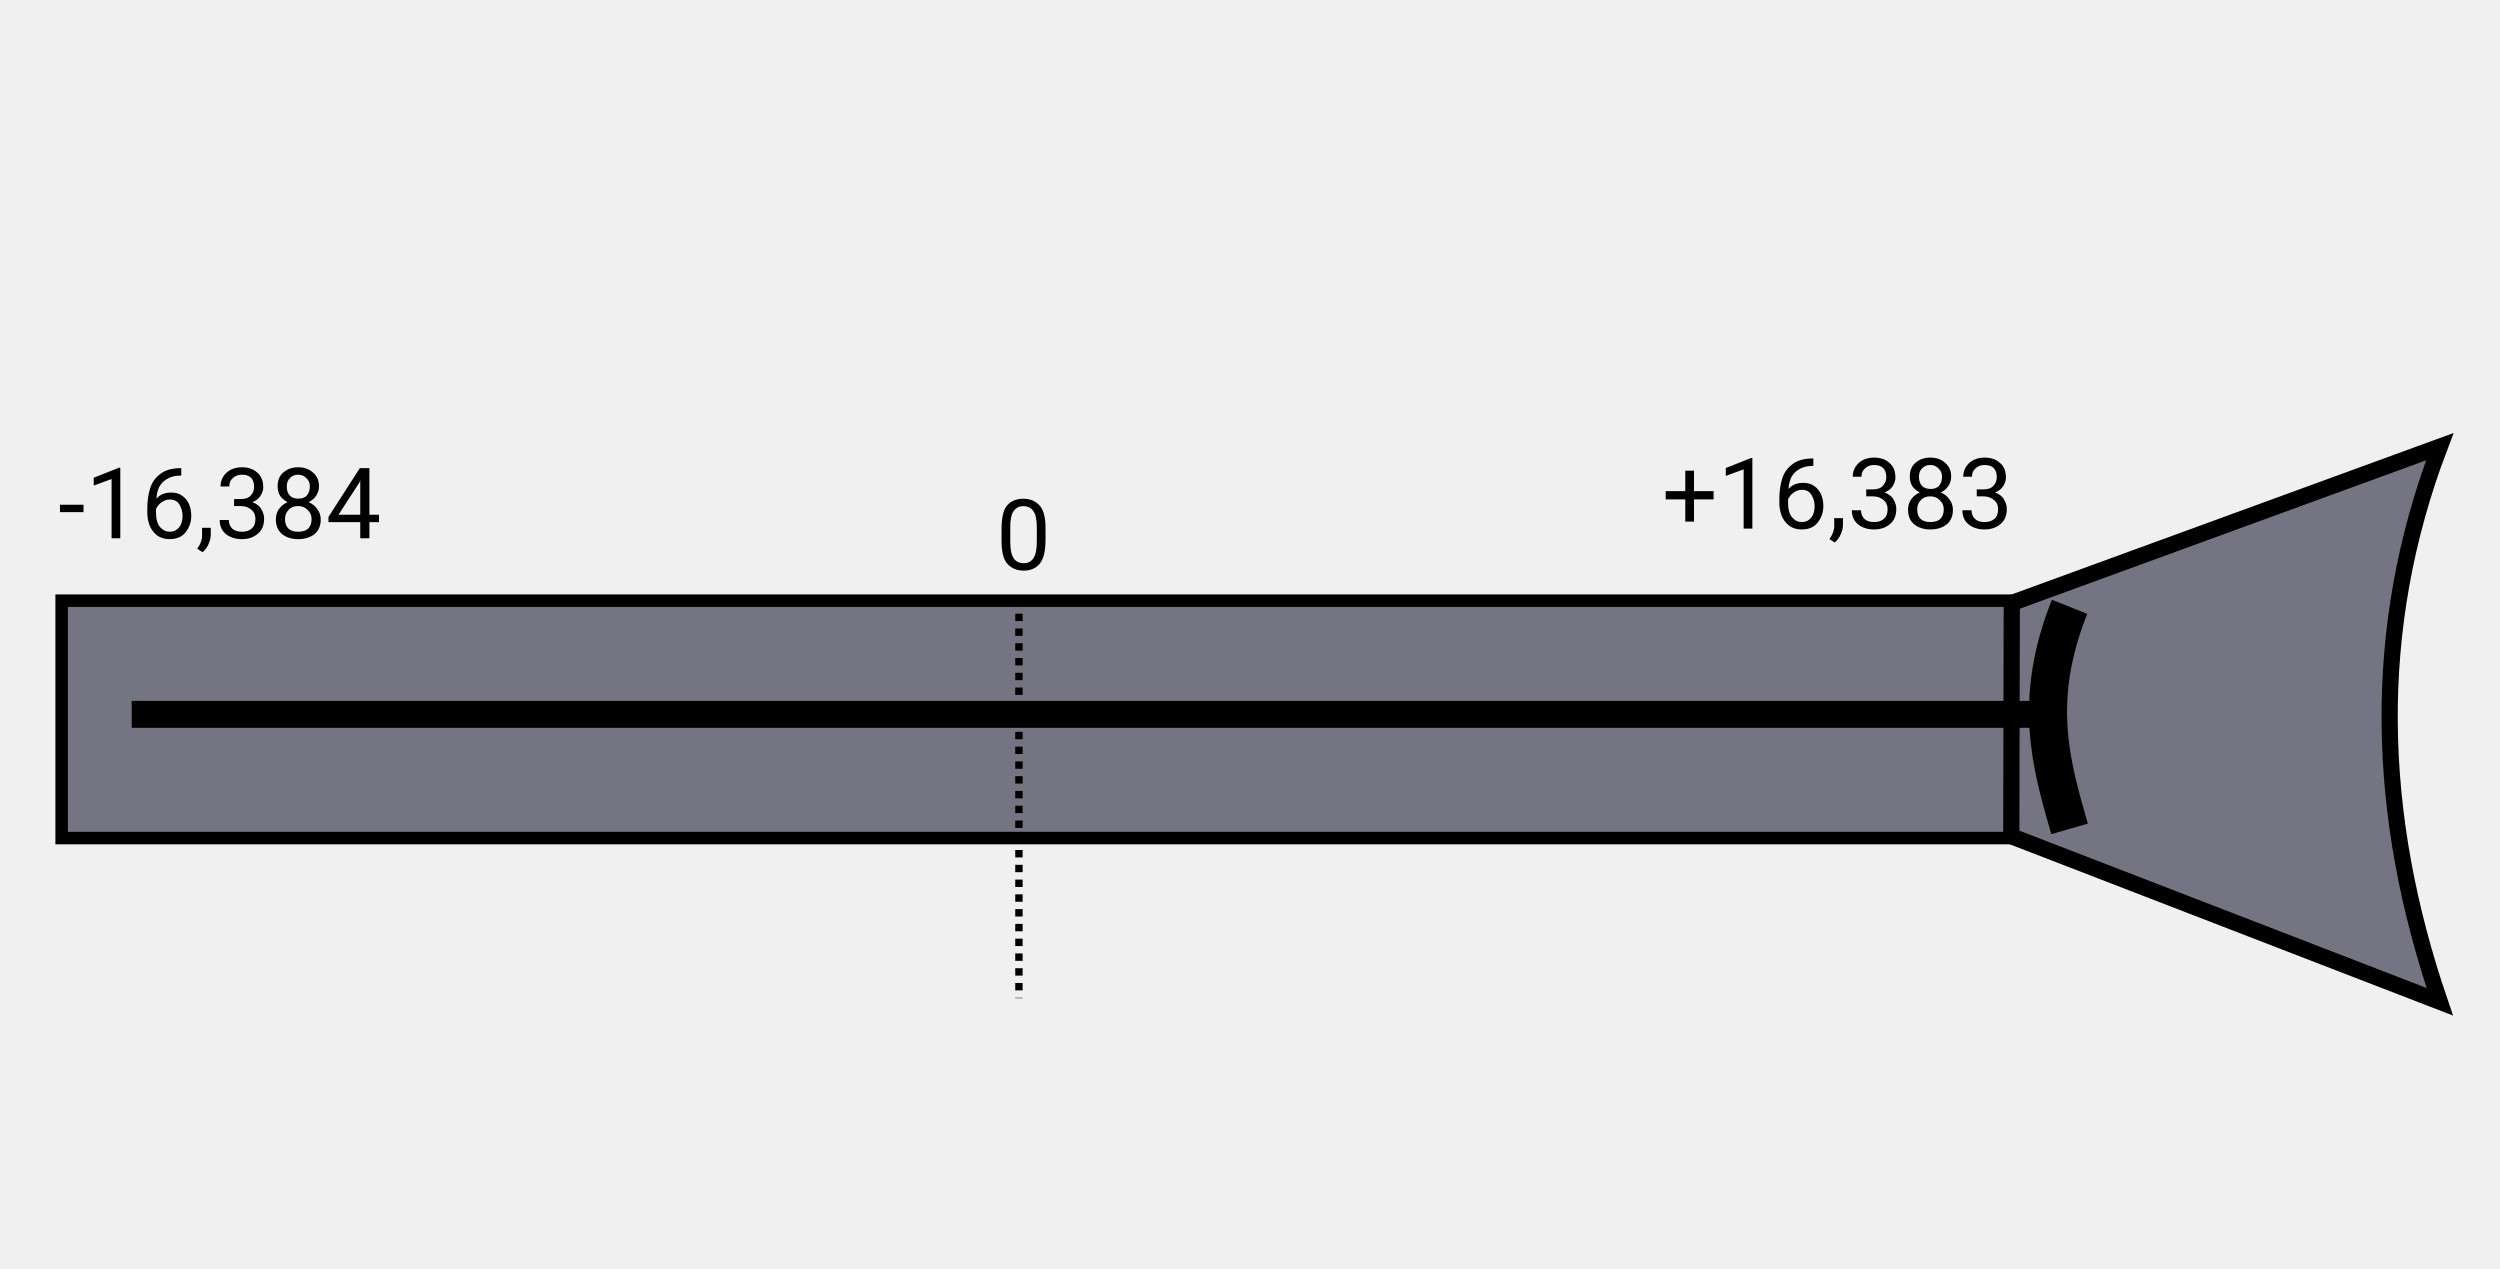
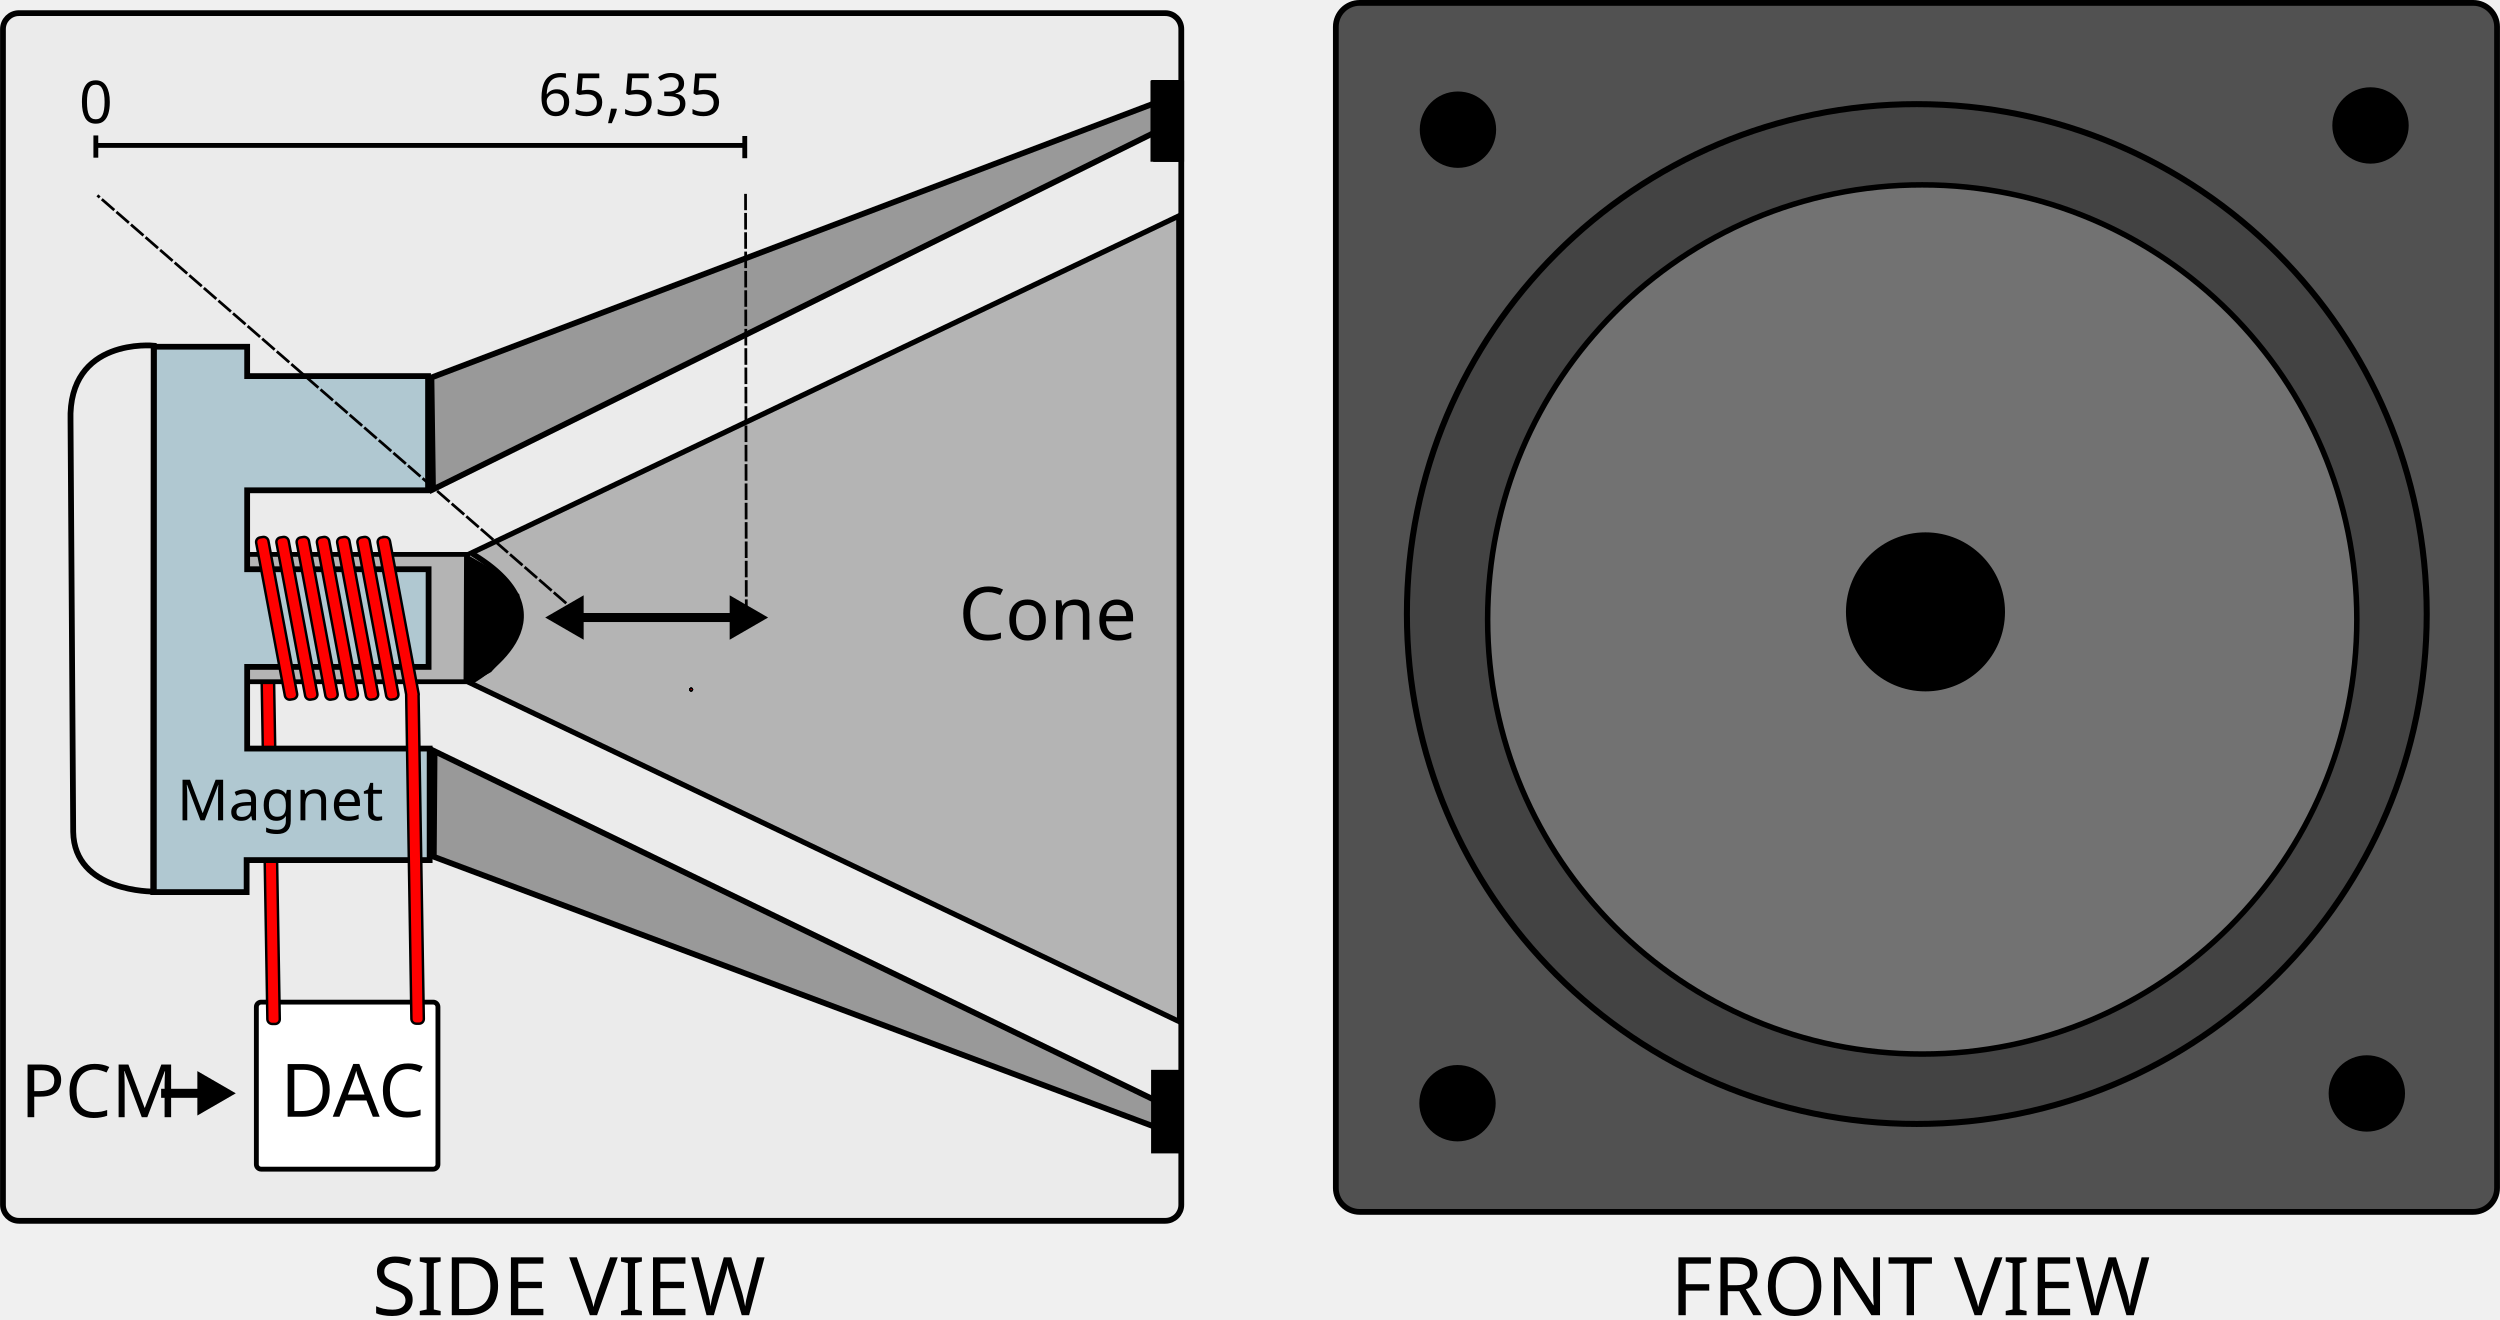
- <svg xmlns="http://www.w3.org/2000/svg" width="89.694mm" height="45.504mm" viewBox="0 0 89.694 45.504" version="1.1" id="svg20263">
+ <svg xmlns="http://www.w3.org/2000/svg" width="9.432in" height="4.978in" viewBox="0 0 239.582 126.453" version="1.1" id="svg20263">
  <defs id="defs20260">
+     <marker style="overflow:visible" id="TriangleInM" refX="0.0" refY="0.0" orient="auto">
+       <path transform="scale(-0.4)" style="fill-rule:evenodd;fill:context-stroke;stroke:context-stroke;stroke-width:1.0pt" d="M 5.77,0.0 L -2.88,5.0 L -2.88,-5.0 L 5.77,0.0 z " id="path17299" />
+     </marker>
+     <marker style="overflow:visible" id="TriangleInL" refX="0.0" refY="0.0" orient="auto">
+       <path transform="scale(-0.8)" style="fill-rule:evenodd;fill:context-stroke;stroke:context-stroke;stroke-width:1.0pt" d="M 5.77,0.0 L -2.88,5.0 L -2.88,-5.0 L 5.77,0.0 z " id="path17296" />
+     </marker>
+     <marker style="overflow:visible" id="TriangleOutM" refX="0.0" refY="0.0" orient="auto">
+       <path transform="scale(0.4)" style="fill-rule:evenodd;fill:context-stroke;stroke:context-stroke;stroke-width:1.0pt" d="M 5.77,0.0 L -2.88,5.0 L -2.88,-5.0 L 5.77,0.0 z " id="path17308" />
+     </marker>
    <clipPath id="chart0-0">
      <rect x="-6.5" y="-1.5" width="13" height="3" id="rect20597" />
    </clipPath>
+     <marker style="overflow:visible" id="TriangleInM-3" refX="0" refY="0" orient="auto">
+       <path transform="scale(-0.4)" style="fill:context-stroke;fill-rule:evenodd;stroke:context-stroke;stroke-width:1pt" d="M 5.77,0 -2.88,5 V -5 Z" id="path17299-1" />
+     </marker>
+     <marker style="overflow:visible" id="TriangleOutM-9" refX="0" refY="0" orient="auto">
+       <path transform="scale(0.4)" style="fill:context-stroke;fill-rule:evenodd;stroke:context-stroke;stroke-width:1pt" d="M 5.77,0 -2.88,5 V -5 Z" id="path17308-7" />
+     </marker>
  </defs>
-   <g id="layer1" transform="translate(-31.32489,-54.16086)">
-     <rect style="fill:#747483;fill-opacity:1;stroke:#000000;stroke-width:0.448" id="rect21286" width="70.015" height="8.518" x="33.537" y="75.711" />
-     <path id="rect22402" style="fill:#747483;stroke:#000000;stroke-width:0.581" d="m 103.503,75.796 15.356,-5.61 c -2.511,6.588 -2.284,13.231 0,19.916 l -15.374,-5.94 z" />
-     <text xml:space="preserve" style="font-style:normal;font-weight:normal;font-size:3.528px;line-height:1.25;font-family:sans-serif;fill:#000000;fill-opacity:1;stroke:none;stroke-width:0.265" x="90.945" y="73.125" id="text23568-5">
-       <tspan id="tspan23566-1" style="font-style:normal;font-variant:normal;font-weight:normal;font-stretch:normal;font-size:3.528px;font-family:Roboto;-inkscape-font-specification:Roboto;stroke-width:0.265" x="90.945" y="73.125">+16,383</tspan>
+   <g id="layer1" transform="translate(-33.56421,-54.09878)">
+     <rect style="fill:#ebebeb;fill-opacity:1;fill-rule:nonzero;stroke:#000000;stroke-width:0.554;stroke-miterlimit:4;stroke-dasharray:none;stroke-dashoffset:0;stroke-opacity:1" id="rect14111" width="112.929" height="115.741" x="33.841" y="55.358" ry="1.53" />
+     <rect style="fill:#ffffff;fill-opacity:1;fill-rule:nonzero;stroke:#000000;stroke-width:0.465;stroke-miterlimit:4;stroke-dasharray:none;stroke-dashoffset:0;stroke-opacity:1" id="rect26945" width="17.402" height="16.007" x="58.127" y="150.141" ry="0.458" />
+     <text xml:space="preserve" style="font-size:7.056px;line-height:1.25;font-family:Novarese;-inkscape-font-specification:Novarese;stroke-width:0.737" x="60.439" y="161.124" id="text5873-4-3-1">
+       <tspan id="tspan5871-4-9-8" style="font-style:normal;font-variant:normal;font-weight:normal;font-stretch:normal;font-size:7.056px;font-family:'Roboto Mono';-inkscape-font-specification:'Roboto Mono';stroke-width:0.737" x="60.439" y="161.124">DAC</tspan>
    </text>
-     <text xml:space="preserve" style="font-style:normal;font-weight:normal;font-size:3.528px;line-height:1.25;font-family:sans-serif;fill:#000000;fill-opacity:1;stroke:none;stroke-width:0.265" x="67.053" y="74.603" id="text23568-5-5">
-       <tspan id="tspan23566-1-7" style="font-style:normal;font-variant:normal;font-weight:normal;font-stretch:normal;font-size:3.528px;font-family:Roboto;-inkscape-font-specification:Roboto;stroke-width:0.265" x="67.053" y="74.603">0</tspan>
+     <text xml:space="preserve" style="font-size:7.056px;line-height:1.25;font-family:Novarese;-inkscape-font-specification:Novarese;stroke-width:0.737" x="35.51" y="161.167" id="text5873-4-3-1-1">
+       <tspan id="tspan5871-4-9-8-1" style="font-style:normal;font-variant:normal;font-weight:normal;font-stretch:normal;font-size:7.056px;font-family:'Roboto Mono';-inkscape-font-specification:'Roboto Mono';stroke-width:0.737" x="35.51" y="161.167">PCM</tspan>
    </text>
-     <text xml:space="preserve" style="font-style:normal;font-weight:normal;font-size:3.528px;line-height:1.25;font-family:sans-serif;fill:#000000;fill-opacity:1;stroke:none;stroke-width:0.265" x="33.416" y="73.474" id="text23568-8-8">
-       <tspan id="tspan23566-5-0" style="font-style:normal;font-variant:normal;font-weight:normal;font-stretch:normal;font-size:3.528px;font-family:Roboto;-inkscape-font-specification:Roboto;stroke-width:0.265" x="33.416" y="73.474">-16,384</tspan>
+     <rect style="fill:#ff0000;fill-opacity:1;fill-rule:nonzero;stroke:#000000;stroke-width:0.236;stroke-miterlimit:4;stroke-dasharray:none;stroke-dashoffset:0;stroke-opacity:1" id="rect16552-2-6" width="1.191" height="34.455" x="56.627" y="117.689" ry="0.458" transform="matrix(0.9999981,0.00196202,0.01683434,0.9998583,0,0)" />
+     <g id="g13153" transform="matrix(4.110049,0,0,2.78167,-137.1359,-94.28387)" style="fill:#b4b4b4;fill-opacity:1;stroke-width:0.164;stroke-miterlimit:4;stroke-dasharray:none;stroke-dashoffset:0">
+       <path style="fill:#b4b4b4;fill-opacity:1;stroke:#000000;stroke-width:0.164;stroke-linecap:butt;stroke-linejoin:miter;stroke-miterlimit:4;stroke-dasharray:none;stroke-dashoffset:0;stroke-opacity:1" d="m 69.039,60.769 -16.585,11.675 h -7.141 v 4.387 h 7.122 l 16.622,11.73 z" id="path9204" />
+       <path style="fill:#b4b4b4;fill-opacity:1;stroke:#000000;stroke-width:0.164;stroke-linecap:butt;stroke-linejoin:miter;stroke-miterlimit:4;stroke-dasharray:none;stroke-dashoffset:0;stroke-opacity:1" d="m 52.49,72.371 c 2.643,2.313 0,4.479 0,4.479" id="path12373" />
+     </g>
+     <rect style="fill:#515151;fill-opacity:1;stroke:#000000;stroke-width:0.554;stroke-miterlimit:4;stroke-dasharray:none;stroke-opacity:1" id="rect948" width="111.288" height="115.868" x="161.582" y="54.376" ry="2.29" />
+     <circle style="fill:#434343;fill-opacity:1;stroke:#000000;stroke-width:0.58;stroke-miterlimit:4;stroke-dasharray:none;stroke-opacity:1" id="path1338" cx="217.261" cy="112.947" r="48.869" />
+     <circle style="fill:#727272;fill-opacity:1;stroke:#000000;stroke-width:0.53;stroke-miterlimit:4;stroke-dasharray:none;stroke-opacity:1" id="circle3793" cx="217.781" cy="113.466" r="41.651" />
+     <circle style="fill:#000000;fill-opacity:1;stroke:#000000;stroke-width:0.374;stroke-miterlimit:4;stroke-dasharray:none;stroke-opacity:1" id="path1338-5" cx="218.092" cy="112.739" r="7.434" />
+     <circle style="fill:#000000;fill-opacity:1;stroke:#000000;stroke-width:0.555;stroke-miterlimit:4;stroke-dasharray:none;stroke-opacity:1" id="path1338-5-3" cx="260.743" cy="66.123" r="3.383" />
+     <circle style="fill:#000000;fill-opacity:1;stroke:#000000;stroke-width:0.555;stroke-miterlimit:4;stroke-dasharray:none;stroke-opacity:1" id="path1338-5-3-2" cx="173.284" cy="66.527" r="3.383" />
+     <circle style="fill:#000000;fill-opacity:1;stroke:#000000;stroke-width:0.555;stroke-miterlimit:4;stroke-dasharray:none;stroke-opacity:1" id="path1338-5-3-6" cx="173.242" cy="159.828" r="3.383" />
+     <circle style="fill:#000000;fill-opacity:1;stroke:#000000;stroke-width:0.555;stroke-miterlimit:4;stroke-dasharray:none;stroke-opacity:1" id="path1338-5-3-21" cx="260.39" cy="158.893" r="3.383" />
+     <text xml:space="preserve" style="font-size:7.761px;line-height:1.25;font-family:Novarese;-inkscape-font-specification:Novarese;stroke-width:0.737" x="193.666" y="180.144" id="text5873">
+       <tspan id="tspan5871" style="font-style:normal;font-variant:normal;font-weight:normal;font-stretch:normal;font-size:7.761px;font-family:'Roboto Mono';-inkscape-font-specification:'Roboto Mono';stroke-width:0.737" x="193.666" y="180.144">FRONT VIEW</tspan>
    </text>
-     <path style="fill:none;stroke:#000000;stroke-width:0.265;stroke-linecap:butt;stroke-linejoin:miter;stroke-miterlimit:4;stroke-dasharray:0.265, 0.265;stroke-dashoffset:0;stroke-opacity:1" d="m 67.882,75.648 v 14.326" id="path28028" />
-     <path style="fill:none;stroke:#000000;stroke-width:0.965;stroke-linecap:butt;stroke-linejoin:miter;stroke-miterlimit:4;stroke-dasharray:none;stroke-opacity:1" d="M 36.049,79.79 H 104.425" id="path28129" />
-     <path style="fill:none;stroke:#000000;stroke-width:1.365;stroke-linecap:butt;stroke-linejoin:miter;stroke-miterlimit:4;stroke-dasharray:none;stroke-opacity:1" d="m 105.576,75.932 c -1.34,3.357 -0.666,5.66 0,7.967" id="path28449" />
+     <text xml:space="preserve" style="font-size:7.761px;line-height:1.25;font-family:Novarese;-inkscape-font-specification:Novarese;stroke-width:0.737" x="69.213" y="180.144" id="text5873-4">
+       <tspan id="tspan5871-4" style="font-style:normal;font-variant:normal;font-weight:normal;font-stretch:normal;font-size:7.761px;font-family:'Roboto Mono';-inkscape-font-specification:'Roboto Mono';stroke-width:0.737" x="69.213" y="180.144">SIDE VIEW</tspan>
+     </text>
+     <text xml:space="preserve" style="font-size:7.056px;line-height:1.25;font-family:Novarese;-inkscape-font-specification:Novarese;stroke-width:0.737" x="125.436" y="115.41" id="text5873-4-3">
+       <tspan id="tspan5871-4-9" style="font-style:normal;font-variant:normal;font-weight:normal;font-stretch:normal;font-size:7.056px;font-family:'Roboto Mono';-inkscape-font-specification:'Roboto Mono';stroke-width:0.737" x="125.436" y="115.41">Cone</tspan>
+     </text>
+     <path style="fill:#000000;fill-opacity:1;stroke:none;stroke-width:0.554;stroke-linecap:butt;stroke-linejoin:miter;stroke-miterlimit:4;stroke-dasharray:none;stroke-dashoffset:0;stroke-opacity:1" d="m 78.034,107.095 2.671,1.523 c 0,0 1.591,1.376 1.607,1.555 0.016,0.179 1.018,0.885 1.018,0.885 l 0.123,2.531 c 0,0 -0.595,2.013 -0.632,2.243 -0.037,0.23 -1.008,1.347 -1.008,1.347 l -1.187,1.328 c 0,0 -0.811,0.452 -0.831,0.459 l -1.813,0.633 z" id="path14896" />
+     <path style="fill:#b0c8d1;fill-opacity:1;stroke:#000000;stroke-width:0.554;stroke-linecap:butt;stroke-linejoin:miter;stroke-miterlimit:4;stroke-dasharray:none;stroke-dashoffset:0;stroke-opacity:1" d="m 48.295,87.329 h 8.95 v 2.813 H 74.582 V 101.086 H 57.245 v 7.569 h 17.388 v 9.359 H 57.245 v 7.825 h 17.49 v 10.689 H 57.194 v 3.068 h -8.95 z" id="path10831" />
+     <path style="fill:none;stroke:#000000;stroke-width:0.554;stroke-linecap:butt;stroke-linejoin:miter;stroke-miterlimit:4;stroke-dasharray:none;stroke-dashoffset:0;stroke-opacity:1" d="m 48.295,87.227 v 52.317 c 0,0 -7.62,0.102 -7.722,-5.728 L 40.317,94.437 c -0.256,-8.029 7.978,-7.211 7.978,-7.211 z" id="path11003" />
+     <path style="fill:#999999;fill-opacity:1;stroke:#000000;stroke-width:0.554;stroke-linecap:butt;stroke-linejoin:miter;stroke-miterlimit:4;stroke-dasharray:none;stroke-dashoffset:0;stroke-opacity:1" d="m 74.905,90.279 69.276,-26.277 -0.015,-1.96 h 2.571 l -0.028,7.302 -2.358,-0.015 -0.035,-2.583 -69.26,34.256 z" id="path12716" />
+     <path style="fill:#999999;fill-opacity:1;stroke:#000000;stroke-width:0.554;stroke-linecap:butt;stroke-linejoin:miter;stroke-miterlimit:4;stroke-dasharray:none;stroke-dashoffset:0;stroke-opacity:1" d="m 75.131,136.208 69.223,25.928 -0.041,2.168 2.363,0.026 c 0.025,-2.434 -2.75,-6.144 0.205,-7.406 l -2.565,0.015 -0.022,2.621 -69.088,-33.463 z" id="path12716-6" />
+     <rect style="fill:#ff0000;fill-opacity:1;fill-rule:nonzero;stroke:#000000;stroke-width:0.236;stroke-miterlimit:4;stroke-dasharray:none;stroke-dashoffset:0;stroke-opacity:1" id="rect16552-4" width="1.191" height="15.814" x="43.261" y="114.835" ry="0.458" transform="matrix(0.9861254,-0.1660019,0.1845078,0.9828311,0,0)" />
+     <rect style="fill:#ff0000;fill-opacity:1;fill-rule:nonzero;stroke:#000000;stroke-width:0.236;stroke-miterlimit:4;stroke-dasharray:none;stroke-dashoffset:0;stroke-opacity:1" id="rect16552-5" width="1.191" height="15.814" x="41.353" y="114.513" ry="0.458" transform="matrix(0.9861254,-0.1660019,0.1845078,0.9828311,0,0)" />
+     <rect style="fill:#ff0000;fill-opacity:1;fill-rule:nonzero;stroke:#000000;stroke-width:0.236;stroke-miterlimit:4;stroke-dasharray:none;stroke-dashoffset:0;stroke-opacity:1" id="rect16552-7" width="1.191" height="15.814" x="39.445" y="114.19" ry="0.458" transform="matrix(0.9861254,-0.1660019,0.1845078,0.9828311,0,0)" />
+     <rect style="fill:#ff0000;fill-opacity:1;fill-rule:nonzero;stroke:#000000;stroke-width:0.236;stroke-miterlimit:4;stroke-dasharray:none;stroke-dashoffset:0;stroke-opacity:1" id="rect16552-2" width="1.191" height="15.814" x="37.536" y="113.868" ry="0.458" transform="matrix(0.9861254,-0.1660019,0.1845078,0.9828311,0,0)" />
+     <rect style="fill:#ff0000;fill-opacity:1;fill-rule:nonzero;stroke:#000000;stroke-width:0.236;stroke-miterlimit:4;stroke-dasharray:none;stroke-dashoffset:0;stroke-opacity:1" id="rect16552-3" width="1.191" height="15.814" x="47.077" y="115.479" ry="0.458" transform="matrix(0.9861254,-0.1660019,0.1845078,0.9828311,0,0)" />
+     <rect style="fill:#ff0000;fill-opacity:1;fill-rule:nonzero;stroke:#000000;stroke-width:0.236;stroke-miterlimit:4;stroke-dasharray:none;stroke-dashoffset:0;stroke-opacity:1" id="rect16552-8" width="1.191" height="15.814" x="45.169" y="115.157" ry="0.458" transform="matrix(0.9861254,-0.1660019,0.1845078,0.9828311,0,0)" />
+     <path id="rect16552-2-6-4" style="fill:#ff0000;fill-opacity:1;fill-rule:nonzero;stroke:#000000;stroke-width:0.893;stroke-miterlimit:4;stroke-dasharray:none;stroke-dashoffset:0;stroke-opacity:1" d="m 139.555,194.477 c -0.116,-0.004 -0.233,0.004 -0.352,0.023 l -1.023,0.172 c -0.946,0.159 -1.566,1.047 -1.389,1.99 l 10.303,54.887 1.898,117.515 c 0.016,0.959 0.802,1.734 1.762,1.736 l 1.037,0.002 c 0.96,0.002 1.719,-0.769 1.703,-1.729 l -1.893,-117.103 c 0.054,-0.227 0.064,-0.47 0.018,-0.717 l -0.039,-0.211 c -0.01,-0.118 -0.032,-0.233 -0.065,-0.344 l -10.285,-54.785 c -0.155,-0.825 -0.866,-1.411 -1.676,-1.438 z" transform="matrix(0.2645833,0,0,0.2645833,33.56421,54.09878)" />
+     <path style="fill:none;stroke:#000000;stroke-width:0.865;stroke-linecap:butt;stroke-linejoin:miter;stroke-miterlimit:4;stroke-dasharray:none;stroke-opacity:1;marker-start:url(#TriangleInM);marker-end:url(#TriangleOutM)" d="M 88.267,113.281 H 104.715" id="path17161" />
+     <path style="fill:none;stroke:#000000;stroke-width:0.865;stroke-linecap:butt;stroke-linejoin:miter;stroke-miterlimit:4;stroke-dasharray:none;stroke-opacity:1;marker-end:url(#TriangleOutM-9)" d="m 48.999,158.879 h 4.699" id="path17161-6" />
+     <circle id="path25005" style="fill:#ff0000;stroke:#000000;stroke-width:0.265" cx="99.795" cy="120.183" r="0.064" />
+     <circle id="path25007" style="fill:#ff0000;stroke:#000000;stroke-width:0.265" cx="99.795" cy="120.183" r="0.064" />
+     <circle id="path25009" style="fill:#ff0000;stroke:#000000;stroke-width:0.265" cx="99.795" cy="120.183" r="0.064" />
+     <circle id="path25011" style="fill:#ff0000;stroke:#000000;stroke-width:0.265" cx="99.795" cy="120.183" r="0.064" />
+     <path style="fill:none;stroke:#000000;stroke-width:0.265;stroke-linecap:butt;stroke-linejoin:miter;stroke-miterlimit:4;stroke-dasharray:1.587, 0.265;stroke-dashoffset:0;stroke-opacity:1" d="M 89.222,113.134 42.889,72.823" id="path32605" />
+     <path style="fill:none;stroke:#000000;stroke-width:0.265;stroke-linecap:butt;stroke-linejoin:miter;stroke-miterlimit:4;stroke-dasharray:1.587, 0.265;stroke-dashoffset:0;stroke-opacity:1" d="m 105.082,113.134 -0.073,-40.458" id="path32607" />
+     <text xml:space="preserve" style="font-size:5.644px;line-height:1.25;font-family:Novarese;-inkscape-font-specification:Novarese;stroke-width:0.265" x="41.127" y="65.89" id="text37913">
+       <tspan id="tspan37911" style="font-style:normal;font-variant:normal;font-weight:normal;font-stretch:normal;font-family:'Roboto Mono';-inkscape-font-specification:'Roboto Mono';stroke-width:0.265;font-size:5.644px" x="41.127" y="65.89">0</tspan>
+     </text>
+     <text xml:space="preserve" style="font-size:5.644px;line-height:1.25;font-family:Novarese;-inkscape-font-specification:Novarese;stroke-width:0.265" x="85.14" y="65.172" id="text37913-8">
+       <tspan id="tspan37911-8" style="font-style:normal;font-variant:normal;font-weight:normal;font-stretch:normal;font-size:5.644px;font-family:'Roboto Mono';-inkscape-font-specification:'Roboto Mono';stroke-width:0.265" x="85.14" y="65.172">65,535</tspan>
+     </text>
+     <path style="fill:none;stroke:#000000;stroke-width:0.465;stroke-linecap:butt;stroke-linejoin:miter;stroke-opacity:1;stroke-miterlimit:4;stroke-dasharray:none" d="M 42.743,69.21 V 67.08" id="path43643" />
+     <path style="fill:none;stroke:#000000;stroke-width:0.465;stroke-linecap:butt;stroke-linejoin:miter;stroke-opacity:1;stroke-miterlimit:4;stroke-dasharray:none" d="M 104.935,69.261 V 67.132" id="path43643-6" />
+     <path style="fill:none;stroke:#000000;stroke-width:0.465;stroke-linecap:butt;stroke-linejoin:miter;stroke-opacity:1;stroke-miterlimit:4;stroke-dasharray:none;stroke-dashoffset:0" d="M 42.669,68.035 H 104.862" id="path43799" />
+     <text xml:space="preserve" style="font-size:5.457px;line-height:1.25;font-family:Novarese;-inkscape-font-specification:Novarese;stroke-width:0.57" x="50.521" y="132.716" id="text5873-4-3-9">
+       <tspan id="tspan5871-4-9-3" style="font-style:normal;font-variant:normal;font-weight:normal;font-stretch:normal;font-size:5.457px;font-family:'Roboto Mono';-inkscape-font-specification:'Roboto Mono';stroke-width:0.57" x="50.521" y="132.716">Magnet</tspan>
+     </text>
+     <rect style="fill:#000000;fill-opacity:1;fill-rule:nonzero;stroke:none;stroke-width:0.465;stroke-miterlimit:4;stroke-dasharray:none;stroke-dashoffset:0;stroke-opacity:1" id="rect53550" width="3.219" height="7.775" x="143.818" y="61.822" ry="0" />
+     <rect style="fill:#000000;fill-opacity:1;fill-rule:nonzero;stroke:none;stroke-width:0.491;stroke-miterlimit:4;stroke-dasharray:none;stroke-dashoffset:0;stroke-opacity:1" id="rect53550-2" width="3.076" height="8.009" x="143.876" y="156.629" ry="0" />
  </g>
</svg>
